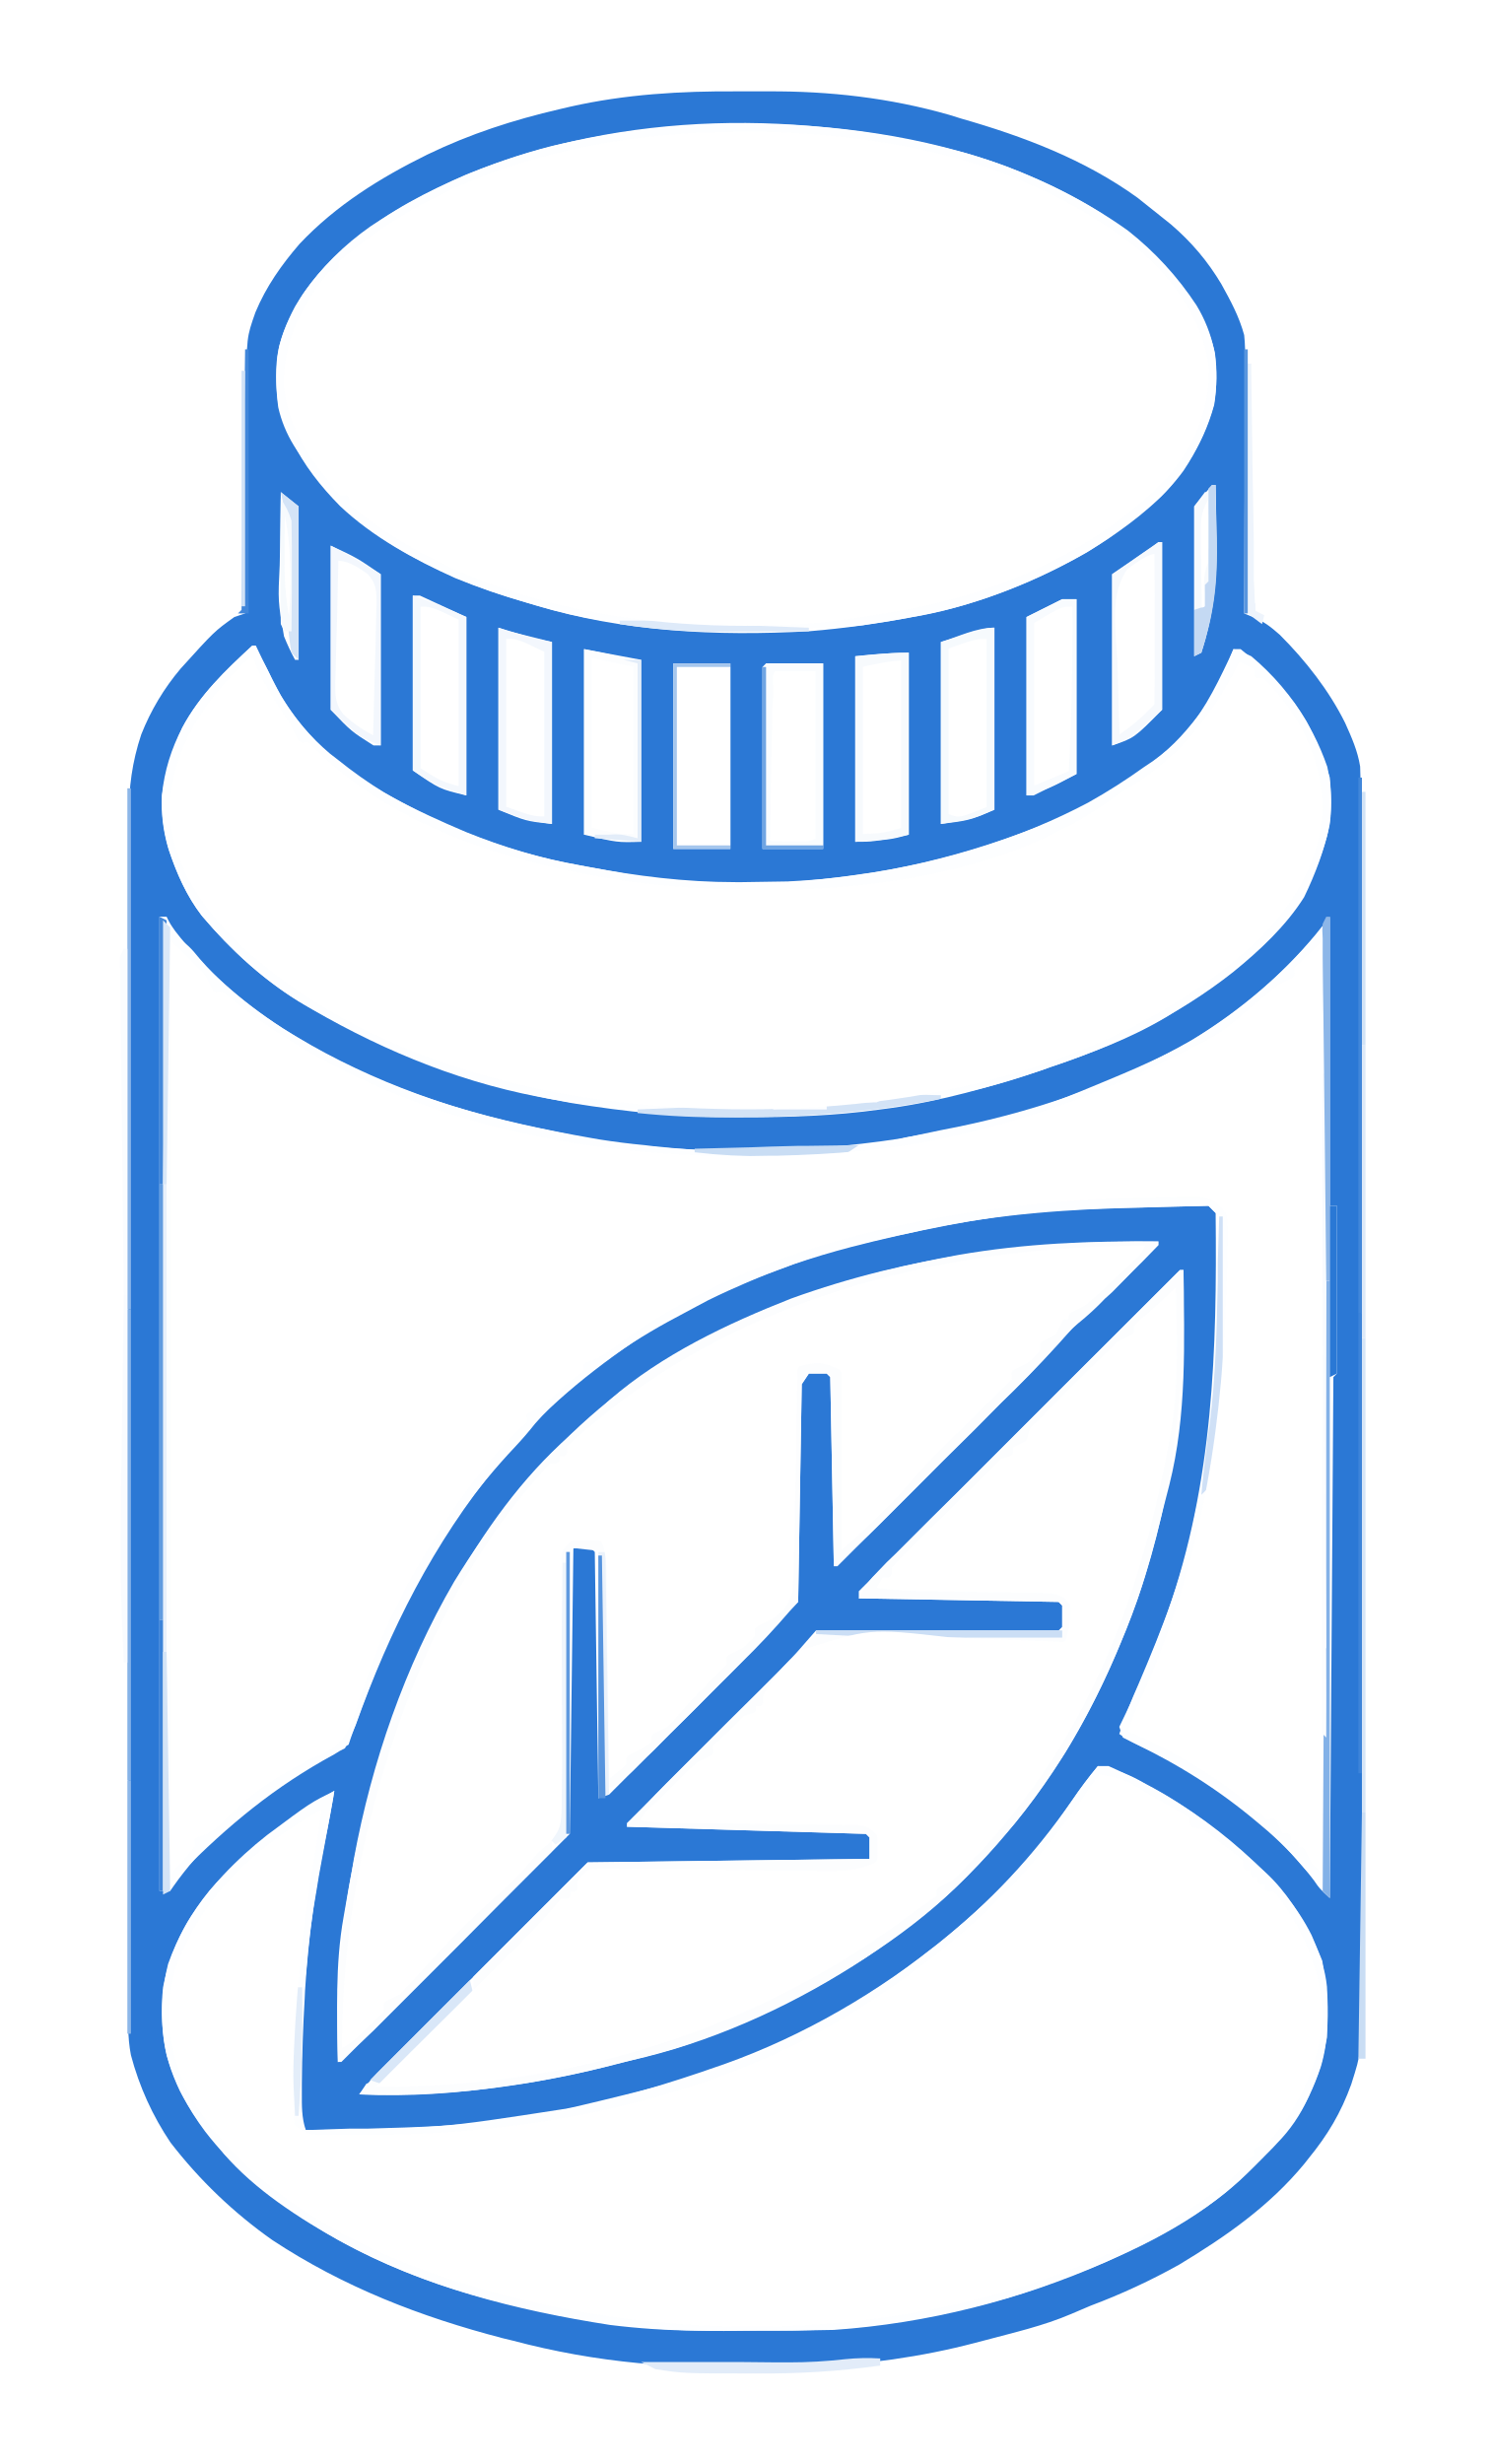
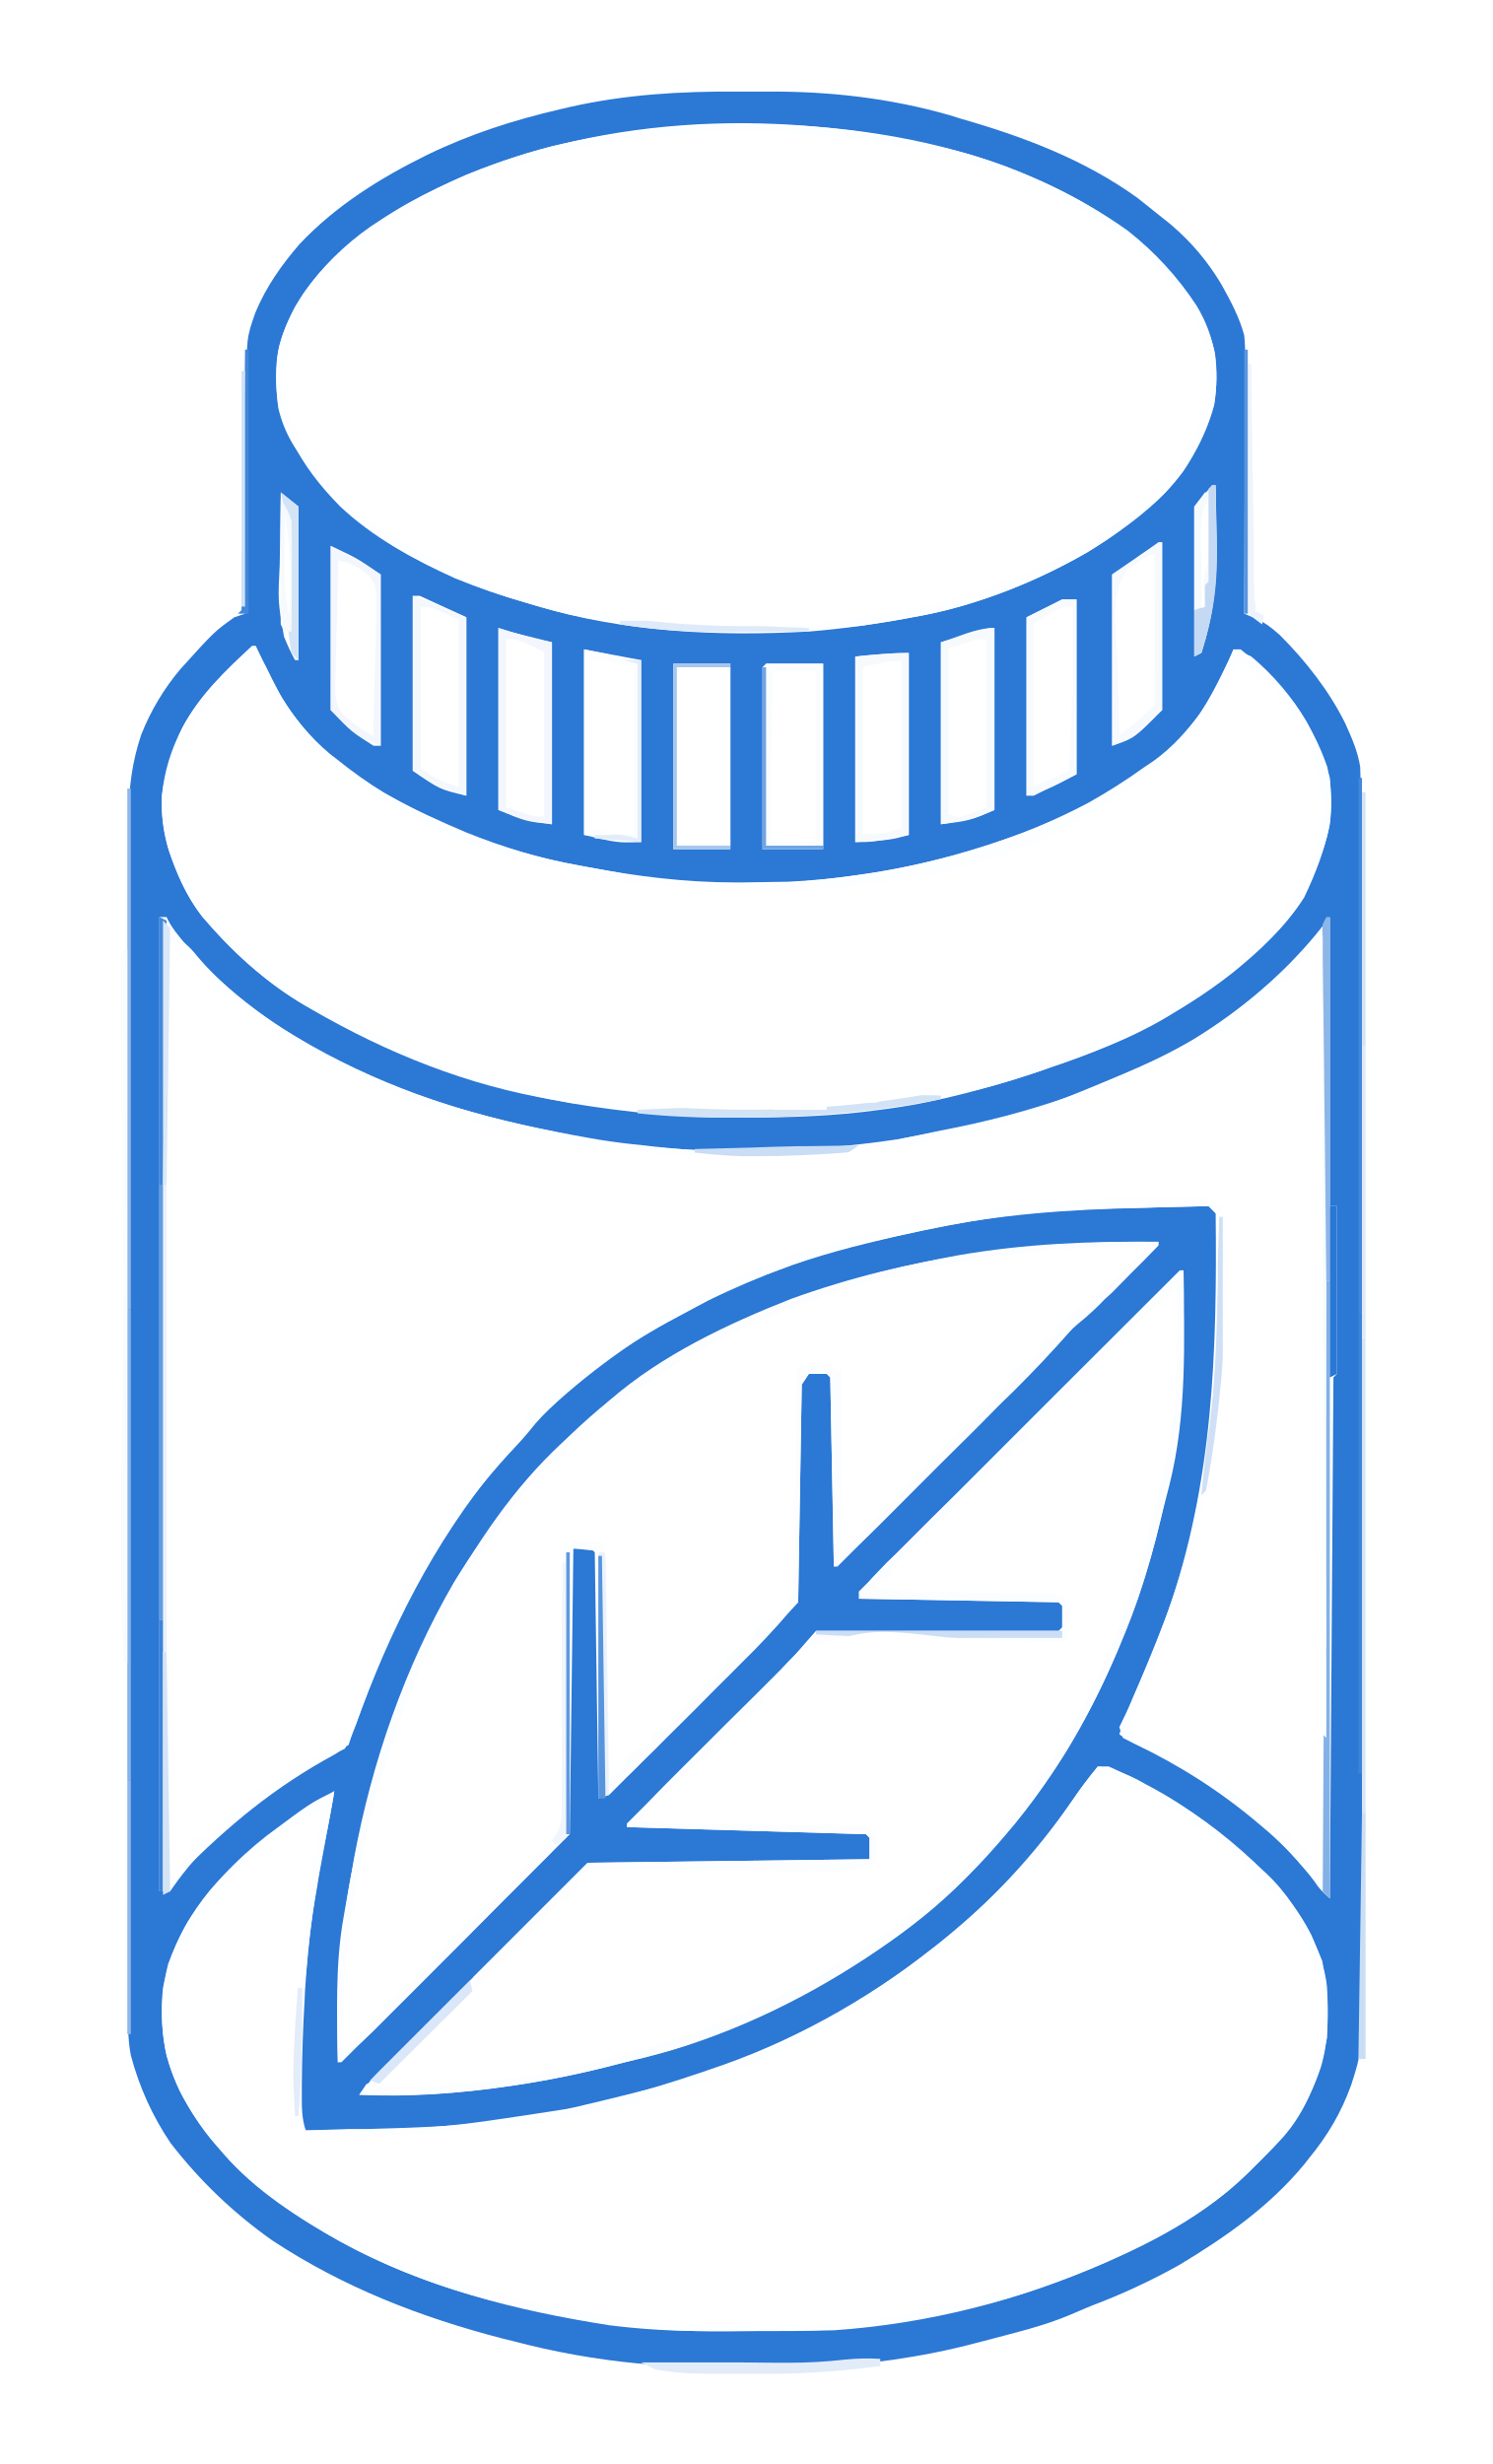
- <svg xmlns="http://www.w3.org/2000/svg" data-slopcamera-line-weight="2.5" width="449" height="741" viewBox="33.759 26.1 381.481 690.476">
+ <svg xmlns="http://www.w3.org/2000/svg" data-slopcamera-line-weight="2.5" width="449" height="741" viewBox="40.681 26.037 367.637 690.427">
  <defs>
    <mask id="a" width="449" height="741" x="0" y="0" mask-type="luminance" maskContentUnits="userSpaceOnUse" maskUnits="userSpaceOnUse">
      <path d="M0 0h449v741H0z" />
      <path d="M0 0h449v741H0zm172 56.7-3.3.8c-18.1 4.4-35.3 11.3-51 21.6-9.7 6.8-18.6 14.7-25.5 24.4q-5.5 8.5-8 18.4c-2.6 13.1-1.6 27-1.5 40.3l.1 11.8.2 23-1.4 1.3-6.2 5.7-2.2 2c-6 5.6-11.2 11.6-15 19l-.9 1.7-.8 1.6Q52 237 51 247q-.8 11.4-.6 23l-.1 9.1-.1 5.7v4.9c-.2 2.3-.2 2.3-.7 5q-.7 5.3-.6 10.5v152.1q0 14 .7 28 .6 9.1.6 18.2V523l.2 28.7.1 17.7v6.7c0 16.2 0 16.2 3.5 31.9l.6 1.8c2.3 7 5.8 12.8 10.2 18.5 9 11 18.5 20.5 30.7 27.9 23 13.7 47 23.2 73.5 28.4q9.5 1.6 19.2 2.6l2 .2 1.9.2c1.9.4 1.9.4 4.3 1.4 6.6 2.5 14.4 2 21.5 2.1h12.5c10.7 0 21-.3 31.6-2.1l1-2 2.4-.3c20.2-2.6 40-7.4 58.6-15.7l4-1.7q24.8-10.1 44.7-28c6.5-6.3 12.6-13.3 17.2-21q3.6-7.5 6.1-15.3v-2h2l.2-134.9V449l.1-51.3V345l.1-32.5v-46.9l.1-4.3c0-9.5-1-18.3-3.8-27.5q-4-10.2-11-18.7-4.6-5.2-9.6-9.8c-2.1-2.3-2.1-2.3-2.8-4q-.8-2-1.3-4.3h-2l-1-2-.1-6.1V174l-.2-16.3c.4-21.3.4-21.3-3.7-42-3-8-7.7-14.4-13.1-20.9-9.1-9.7-20.1-16.8-31.9-22.9l-1.7-1c-11.5-6-23.8-9.5-36.3-13l-2.3-.7-2.1-.6-1.8-.5c-15.2-3.8-30.3-4.5-45.9-4.5h-8.5c-16 0-31.7 1.2-47.3 5" />
      <path fill="#f7f7f7" d="M222 51.7h8.4c17.3-.1 34.2 1.8 51 6.6l3.2 1c17.5 5 34.7 11.5 49.5 22.2L341 87l2.5 2c5.8 5 10.2 10.2 14.1 16.7 2.6 4.7 5 9.1 6.4 14.3q.4 3.9.2 7.8v28.8l-.1 14-.1 27.4 2.4 1c3.1 1.2 5.1 2.8 7.6 5 7.2 7.2 13.8 15.6 18.3 24.7 1.8 4 3.5 7.8 4.2 12.2q.2 4.4.1 8.9v22.6l.1 17.3v25.4l.1 41.4v54.3l.2 83.8v51.3l.1 16.4v14.3l.1 8.3v3.6c0 6.5-.2 12.3-2.2 18.5l-1 3.2c-2.9 8-6.6 14.2-12 20.8l-1.1 1.4c-9.8 11.9-22 20.4-35.1 28.3q-12 6.7-24.8 11.5l-5.4 2.3c-7.9 3.4-16.4 5.3-24.6 7.5l-2.3.6c-30.2 8-63.5 8.5-94.5 5.7q-17.9-1.7-35.2-6.3l-2.9-.7c-23-6-44.5-14.3-64.5-27.5q-16.3-11.5-28.5-27.3Q55.5 615.2 52 602c-1-5.1-.8-10.3-.7-15.5V309.6l.1-25.5V255c0-8.2.9-15.3 3.5-23.1q4-10.1 11-18.4C75.4 203 75.4 203 81 199l3-1v-2.9l.2-27v-14l.2-13.4v-5c0-15 0-15 2.5-22.1 3-7.2 7.3-13.3 12.4-19.2 10.2-10.8 22.6-18.5 35.8-25 12-5.8 24.1-9.7 37-12.7l3-.7c15.5-3.5 31-4.4 46.9-4.3M146 75c-11 4.8-21.7 10.2-31 18l-2.6 2.1c-5.9 5-10.5 10.3-14.4 16.9-2.4 4.6-4.2 8.9-5 14q-.8 7.2.5 14.4 1 3.4 2.5 6.6l1.1 2.5c3.4 7 8 12.8 13.5 18.4 9.2 8.7 20.8 15 32.3 20.2q9.8 4 20.1 6.9l2.3.7c25 7.5 50.7 8.7 76.7 7.3q14.6-1.2 29-4l2.4-.4c15.9-3 32.6-9.8 46.5-17.7q8.6-5.3 16.1-11.9l1.7-1.2c4.3-3.2 7.4-7.4 10.4-11.8q5.1-7.6 7.5-16.5 1.2-7.5 0-15.2-1.4-6.8-5-12.7-7.9-12-19.2-20.9C317.8 81 302 73.6 286 69c-45.9-12.2-95.6-12-140 6m209 87-5 6v42l2-1c3.5-10.9 4.5-20.6 4.3-32l-.1-4.4-.2-10.6zm-261 2-.2 15.3-.1 5.1c-.5 10.1-.5 10.1 1.2 20q1.4 3.5 3.1 6.6h1v-43zm246 14-2 1.5-2.8 1.9-2.7 1.9-5.5 3.7v48c6.2-2.1 6.2-2.1 14-10v-47zm-232 1v46c5.7 6 5.7 6 12 10h2v-48c-6.7-4.6-6.7-4.6-14-8m23 14v49c7.5 5.2 7.5 5.2 15 7v-50l-13-6zm182 1-10 5v50c6.5-2 6.5-2 14-6v-49zm-158 8v51c7.7 3.2 7.7 3.2 15 4v-51l-12-3zm124 4v51c9.3-1.5 9.3-1.5 15-4v-51c-5.2 0-10 2.5-15 4m-193 1c-7.6 7-14.7 13.8-19.6 23-3.1 6-5 12-5.7 18.8q-.4 7.6 1.7 14.8c2.2 6.8 5 13.2 9.3 18.9 8.4 10 17.8 18.6 29 25.2 23.9 13.6 47.8 22.7 74.8 27.5 15.3 2.5 30.2 4 45.8 4h2.2c13 0 25.7-.4 38.5-2.2l3-.4c14.3-2 27.9-5.9 41.6-10.4l2.3-.8c18.5-6 36.7-14.8 52-26.9 7.4-6 14.8-12.9 19.9-21 3.1-6.4 5.8-13.5 7.2-20.5q1-8-.7-16-3.3-9.6-9.3-18-6.6-8.3-15-15h-2l-1.4 3.1c-3.9 8.2-7.8 16-14.2 22.6-10 9.3-22.5 17-35 22.4-23.9 9.8-48.3 15.8-74.2 17l-12.8.2h-2c-14.1 0-27.6-1.7-41.4-4.3l-2.6-.5c-19.2-3.4-37.5-10.5-54.4-20.3q-6.8-4.2-13-9.2l-2.2-1.7Q99.6 230.4 94 221q-3.7-7-7-14zm93 1v52c9.3 2.2 9.3 2.2 16 2v-51zm76 2v52c9.9-.6 9.9-.6 15-2v-51q-7.5.1-15 1m-51 2v52h16v-52zm26 0-1 1v51h17v-52zM60 283v273h3l.9-1.3c7.6-10.8 17.3-19.5 28-27q10.3-6.8 21.1-12.7l.7-2.1c7.6-21.5 16-42.2 29.3-60.9l1.1-1.6q7.2-10 15.6-18.9 3-3.2 5.6-6.5c10.2-11.6 23.8-21.1 37.2-28.5l8.2-4.4 3-1.6q11-5.4 22.3-9.5l2-.8c11.4-4.2 23.2-6.7 35-9.2l2.2-.5c20-4.2 39.7-5.6 60.1-6l5.5-.2 13.2-.3 2 2c.4 38.5-.6 75.3-13.5 112q-5.8 16.3-13.5 32l1 3 3 1.5c12.9 6.2 24.1 13.3 35 22.5l2.6 2.2c4.9 4.3 9 8.6 13 13.9 1.5 2.2 1.5 2.2 4.4 4.9l1-146 1-1v-47h-2v-81l-4 5q-14.5 17.4-34 29.2c-10.1 6-21.2 10.3-32 14.8l-2 .8c-14.8 6.1-31 9.3-46.7 12l-2 .4c-27.9 4.3-61.1 4.7-89-.4L170 343l-6.3-1.3c-24.8-5.4-47.7-14-69.3-27.5-11.5-7.6-21.6-16.3-30-27.2-1.4-2-1.4-2-2.4-4zm177 107c-17.8 7-36.2 15.7-50.7 28.3l-5 4.6q-3 2.8-6.3 5.5c-13.5 11.8-24.2 27-33 42.6l-1.2 2c-15.4 27.4-23.6 57.2-28.8 88l-.4 2.3c-2.4 13.4-1.8 27.1-1.6 40.7q7-5.7 13.1-12l1.7-1.7 5.6-5.6 3.8-3.8 10.2-10.2 12.1-12.2L175 540l1-80h5l1 1 1 69 3-1 5-5 4.1-4.1 11.6-11.5 7-7 6.7-6.7 2.6-2.6q7.2-7 13.7-14.6l2.3-2.5 1-61 2-3h5l1 1 1 53q6.6-5.5 12.6-11.5l1.6-1.6 5-5 3.6-3.6 7.4-7.4 9.5-9.4 7.3-7.4 3.5-3.4q8.3-8.2 16.2-17.2 2.7-3 6-5.7 9.4-8.5 18.3-17.8v-1c-35.3-.3-69.6 3.9-103 16m109-8-90 90v2l56 1 1 1v6l-1 1h-68l-7 8-5 5.1-1.4 1.4-4.3 4.3-3.1 3.1-8 8-8.2 8.1-16 16v1l67 2 1 1v6l-79 1-27.7 27.7-25.6 25.6-1.4 1.4-2.7 2.7q-3.6 3.5-6.6 7.6c13.9.7 27.2-.3 41-2.3l2.1-.3q14.8-2.1 29.2-6l8-1.9c21.6-5.4 42.9-15.4 61.5-27.7q6.2-4.2 12.2-8.8l1.5-1.1c17.2-13.2 30.9-29.7 42.5-47.9q9.3-15.3 16-32l.8-1.9c4.6-11.2 7.7-22.8 10.6-34.6l1.6-6.2c5-19.8 4.2-40 4-60.3zm-23 139q-3.9 4.7-7.3 9.7-15.9 23-37.7 40.3l-1.5 1.1c-18.6 14.6-40 26.5-62.5 33.9l-2 .7c-15.4 5.2-31.1 9.7-47.2 12l-5.3.9c-13.7 2.3-27.4 2.6-41.3 3h-5l-12.2.4c-1.2-3.6-1.1-6.9-1.1-10.6V610q.1-12 .8-23.9l.1-2.2q1.3-21.2 5.6-42 1.5-7 2.6-14c-12.9 8-25.1 16.4-35 28q-7.6 9.3-11.6 20.6Q60 586.2 61 596c.6 5.9 2.2 10.7 4.7 16 2.9 5.6 6.3 10.3 10.3 15l2 2.6c8.8 10.2 21 18 32.6 24.5 23.5 12.9 49.3 19.4 75.6 23.5q12 1.5 24.2 1.6h19.9c11.7 0 23.1-.2 34.7-2.2l3.4-.6c13.1-2.2 26-4.8 38.6-9.4l2.2-.8c17.4-6.3 35.4-14 49.8-25.9q6.8-5.9 13-12.3l1.3-1.4q5.3-5.4 8.5-12.4c3.6-8.3 3.6-8.3 5.4-17.1.3-10.9.3-10.9-1.3-21.5L384 571l-1.1-2.6c-4-8-9.5-14.2-15.9-20.4-8.9-8.4-18.2-15.2-29-21l-1.8-1q-5-2.7-10.2-5z" />
      <path fill="#020202" d="M62 286c6.6 5.5 6.6 5.5 9.3 8.8 9.9 11.5 22.4 19.3 35.4 26.7 23.2 12.5 48.5 19 74.3 23.5l2.3.4q6.3 1 12.7 1.6l2.5.3c24.5 2.5 47.4 3.1 71.5-2.6l9-1.9c24.5-4.6 48.5-12.6 70.1-25.1q21.1-12.8 36.9-31.7h1q.2 31.5-.4 63-.9 48.7-.7 97.4V509l.1 2 1 2 .1 4.2v23.6L387 556q-4.3-4.1-8.2-8.7c-9.2-10.6-20.8-19.7-33-26.6l-12.3-6q-2.3-1.1-4.5-2.7 2.3-7.1 5.4-14c6.7-15.7 13-31.5 16-48.4.6-2.6.6-2.6 1.6-4.3l1-1.3 1-5h1l.2-3.2.2-4.2.2-2q0-3 .4-5.6l1-2 .1-5.3v-30.3L357 367l-3-3-16 .4-5.4.1c-14.2.3-28.2.9-42.3 3.3l-3.1.5q-13.7 2.4-27.2 5.7l-2 .5c-21.9 5.3-43.6 13.8-62.7 26-14.4 9.6-28.4 21-39.3 34.5l-1.2 1.5c-18 22-30.3 46.4-39.8 73q-1.4 3.4-3 6.5-1.5.7-3 1.7c-16.6 9-29.8 19.9-43 33.3l-4 4zM222.7 60.8h2c24.4 0 49.3 3.4 72.3 11.8 12.5 4.8 25.1 11 35.6 19.5 7.3 6.4 14 13 18.8 21.5q3 5.4 4.4 11.4 1 7.3-.3 14.5-2.8 10-8.5 18.5c-5.7 7.8-13.1 13.6-21 19-13.6 9-29.6 16-45.5 20q-10.6 2.5-21.5 4l-1.8.3q-7.4.9-14.6.8H228l-12-.1-1-1h-19c-11.6-.2-22-2.7-33-6l-2.3-.7c-14.7-4.4-28.5-10.4-41-19.2-8.5-6.4-14.9-13.3-20.7-22.1l-1.3-2q-3.1-5-4.4-10.7-1.2-8.5.2-17c1.4-5.4 3.7-10 6.7-14.8q7.8-11.2 19-19Q142.7 74 170 67q26-6.1 52.7-6.2" />
      <path fill="#020202" d="M323 521q6.1 1 11.6 4l1.8 1c11.8 6.1 21.7 14.1 31.6 23l2.2 2c5.6 5.2 9.6 11.7 13 18.5 2.1 4.4 3.5 8.5 4 13.3.4 7.6.5 15-1.7 22.4-1.9 5.6-4.2 10.9-7.8 15.7q-5.1 6.3-10.7 12.1l-2.2 2.2c-11 10.8-25.6 18.4-39.6 24.8-24 10.6-50 17.2-76.2 19l-11.2.2H228l-9.8.1c-19.5.1-38.1-2.1-57-6.8l-4.5-1c-20.3-4.8-39.2-12.4-56.7-23.8-10.3-6.9-19.6-14.4-27.2-24.3-5-6.7-8.4-13.3-10.8-21.4q-2-9.4-1-19 1.9-9.8 6.9-18.4c5.8-9.3 13.6-17.5 22.3-24.3 12.2-9.1 12.2-9.1 18.8-12.3l-.3 1.9-4 21.7-.6 3.7q-2 11-2.9 22.3c-.2 2.4-.2 2.4-1.2 5.4l-2 1q-.2 12.5.4 25.1v2.8l.2 2.6v2.3c.3 2.3.3 2.3 1.4 4.5l1 1.7c36.8-.4 36.8-.4 73-6l2.4-.5q14.1-3.3 28.2-7l2-.5c20.5-5.7 42-16.8 59.4-29 18.1-13 34.9-27.8 47.6-46.2l2.3-3.3q3.3-4.9 7.1-9.5M86 207q3.4 4.4 5.5 9.4 5.5 11 14.5 19.6c11.4 10.5 25.9 17.3 40 23.3 10.4 4.2 20.7 7.3 31.8 9.3l1.7.3L191 271l2.2.4c20.5 3.7 43.4 2.7 63.8-.4l2.2-.3c21.3-3.3 42-9.6 61.1-19.7q8.2-4.6 15.7-10l2.4-1.6c5.8-4.1 10.1-9.2 14.3-14.9q5-7.7 8.3-16.5c2.2.7 2.2.7 5 2q9.3 7.8 15.5 18.3 4 7.6 6.5 15.7c.5 5.5.6 11-.8 16.5-2.3 8-5.3 15-10.3 21.8-10 12.3-21.3 20.7-34.9 28.9-10.1 6-20.9 10-32 13.8l-2.7 1c-11.7 4-23 7.3-35.3 8h-7l-4 2c-2.7.2-2.7.2-5.6.2h-2.8c-2.6-.2-2.6-.2-5.6-1.2v2h-20.7l-12.9.2H208q-19.6.3-38.9-3.2l-3.1-.6c-23.9-4.6-46.3-14.2-67-26.7-10.2-6.3-19.1-14.6-26.9-23.7-4.4-5.6-7.1-11.8-9.4-18.5-1.5-5.2-2.2-10-2-15.5q1.5-9.9 5.7-19c4.9-9.2 12.2-16 19.7-23" />
      <path fill="#040404" d="M340 374q-6.2 7.4-13 14.2l-2 1.8q-3.5 3.7-7.6 7-2.9 2.4-5.3 5.3-8.4 9.4-17.6 18.2l-3.8 3.8-10.2 10.1-10.3 10.4L250 465h-1l-1-53-1-1h-5l-2 3-1 61-7 7-3.4 4q-5.6 6.2-11.6 12l-2.2 2.2-4.6 4.7-7.1 7-4.5 4.6-2.1 2-2 2-1.8 1.8q-2.7 2.5-5.7 4.6h-2v-66l-9-1-2 4-.3 7.2v2.2l-.1 7.2v5l-.2 13-.1 13.3-.3 26.1-3 3v4l-59 59h-1c-.6-18.5.6-35.8 4-54l.5-3c5-27 14.2-53.7 28.1-77.6Q150 457.2 159 446l1.3-1.7C172.8 429 187 416.2 204 406c25-14.6 51.3-23 79.7-28.2 18.9-3.3 37.2-4 56.4-3.8m5.9 8h1c.4 32-2.2 61.2-12.7 91.7-8.2 23-19 44.4-34.6 63.4q-4.7 5.5-9.7 10.9l-1.5 1.6c-14.3 15.5-32.2 27-50.8 36.8q-9.7 4.8-20 8.6l-6.1 2.6c-5.6 2.4-11.7 3.8-17.6 5.4l-2 .5q-14.8 4-30 6.5l-2.6.4q-21.5 3.3-43.4 2.6l2-3 2.2-.7c2.9-1.2 2.9-1.2 5-3.3l2.3-2.3 2.4-2.4 2.1-2.3 2.9-2.9 2.1-2.1 3-3h2l2-4 4-2v-5l32-32 79-1v-6l-1-1-67-2q5.2-6.3 11-12.1l1.4-1.4 4.5-4.5 3.1-3.1 8.2-8.2 8.4-8.3L244 484q23.1 0 46.3.5l6.7.1 16 .4v-9l-1-1-56-1c1.7-3.5 3-5.2 5.6-7.8l2.2-2.3 2.5-2.4 2.6-2.6 7-7 7.5-7.4 14-14 15.9-15.9z" />
      <path fill="#060606" d="M230 212h16v51h-16z" />
      <path fill="#090909" d="M270 209v51c-10 2-10 2-15 2v-52c11-1 11-1 15-1" />
      <path fill="#0a0a0a" d="M294 202v51c-7 3-7 3-15 4v-51c13-4 13-4 15-4" />
      <path fill="#0e0e0e" d="m155 202 10 3 5 1v51c-7-1-7-1-15-4z" />
      <path fill="#040404" d="M179 208c10 2 10 2 15 4v49l-15-1z" />
      <path d="M205 213h15v50h-15z" />
      <path fill="#0d0d0d" d="M131 193c6 2 6 2 15 6v50c-9-3-9-3-15-7z" />
      <path fill="#080808" d="M313 194h4v49l-12 6h-2v-50z" />
      <path fill="#0b0b0b" d="M340 178h1v47c-9 8-9 8-14 10v-48z" />
      <path fill="#0e0e0e" d="M108 179q7.2 3.7 14 8v48c-5-2-5-2-7.2-3.7l-2-1.9-2.1-1.8-2.7-2.6z" />
      <path fill="#909090" d="M387 385h1v173l-2-2z" />
      <path fill="#080808" d="M386 327h1v161h-1z" />
      <path fill="#ddd" d="M396 244h1v150h-1z" />
      <path fill="#040404" d="M385 387h1l.4 38.2.2 17.8.1 17.2.1 6.5q.3 23 .2 46.3l-2-2z" />
      <path fill="#090909" d="M353 164h2v14.1l.1 5.1v3.2c-.1 2.6-.1 2.6-1.1 5.6v5l-3 1-1-1v-29z" />
      <path fill="#868686" d="M51 247h1v146h-1z" />
      <path fill="#333" d="M265 333q3.7-.2 7.3-.1h2l4.7.1v1c-19.2 3.9-38.2 5.2-57.7 5.2H219q-12.5.1-25-1.2v-1l11.8-.5 3.3-.1q9.4-.4 18.8-.3l2.1-.1 2-1v2h15v-2h3l3.8.1h1.9l5.3-.1 2-1z" />
      <path fill="#303030" d="M397 401h1v133h-1z" />
      <path fill="#8e8e8e" d="M51 393h1v132h-1z" />
      <path fill="#1a1a1a" d="M61 358h1v131h-1z" />
      <path fill="#e2e2e2" d="M396 394h1v129h-1z" />
      <path fill="#b8b8b8" d="M60 358h1v122h-1z" />
      <path fill="#222" d="M262 687v2q-17.3 2.4-34.9 2.2h-2c-18.2 0-18.2 0-26.1-1.2l-4-2h28l10.2.1h3.2q7.9 0 15.8-.9 4.9-.5 9.8-.2" />
      <path fill="#070707" d="M50 389h1v103h-1q-1.1-20-.9-40.1v-5.5l.3-14.2.2-14.7z" />
      <path fill="#383838" d="M357 367h1v56l-1 1-1 17-4 4q.6-7 1.5-13.7l.2-2 .6-3.9c1.7-13.4 2-26.8 2.3-40.3v-5.3z" />
      <path fill="#868686" d="M387 283h1v102h-1l-.4-39-.2-18.1-.2-17.5-.1-6.7-.1-9.3V289l-.1-2.2.1-1.8z" />
      <path fill="#060606" d="M50 292h1v97h-1l-.4-37-.2-17.3-.2-16.6-.1-6.3-.1-8.9v-5.1l-.1-2 .1-1.8z" />
      <path fill="#323232" d="m94 164 5 4v43l-2-2q-1.2-6.5-1-13v-4.2l.1-6.3c.2-10.9.2-10.9-2.1-21.5" />
      <path fill="#0a0a0a" d="M94 166c1.5 2 2.2 3.5 3 6l.1 7v13.1L97 203h-2l-1-2-.1-7.9v-14.7z" />
      <path fill="#f8f8f8" d="M388 364h2v47l-2 1z" />
      <path fill="#3d3d3d" d="M244 483h69v2h-25.9q-21.5.3-43.1-1z" />
      <path fill="#111" d="M173 464h1v77l-3 2-2-2 3-3z" />
      <path fill="#454545" d="M355 162h1l.2 12.8.1 4.4c.3 10.6-1 19.7-4.3 29.8l-2 1v-13l3-1v-6l1-1v-26z" />
      <path fill="#141414" d="M365 128h1v2.5l.3 23.6.2 12.1.2 11.7v10.7l.1 1.9.2 4.5 1 2h2l-1 4-4-3z" />
      <path fill="#282828" d="M397 319h1v82h-1z" />
      <path fill="#696969" d="M204 212h16v1h-15v50h15v1h-16z" />
      <path fill="#2c2c2c" d="m147 581 1 4-2.2 1.7q-3.4 2.7-6.4 5.9L133 599l-2.9 2.9-8.1 8.1-3-1z" />
      <path fill="#bcbcbc" d="M174 461h1v79h-1z" />
      <path fill="#3f3f3f" d="m256 347-3 2q-5.6 1.3-11.3 1.1h-11.1q-10.4.1-20.6-1.1v-1l15.8-.4 5.4-.2 7.7-.2h2.4z" />
      <path fill="#dedede" d="M84 124h1v74h-3l1-1z" />
      <path fill="#e2e2e2" d="M60 480h1v76h-1z" />
      <path fill="#dbdbdb" d="m60 283 2 1-1 74h-1z" />
      <path fill="#2b2b2b" d="m61 284 2 2-1 72h-1z" />
      <path fill="#262626" d="M189 200h26l1 1 26 1v1l-15 .1h-5q-16.6.4-33-2.1z" />
      <path fill="#c1c1c1" d="M364 124h1v74h-1z" />
      <path fill="#3f3f3f" d="M397 534h1v69h-2z" />
      <path fill="#858585" d="M51 525h1v71h-1z" />
      <path fill="#171717" d="M183 461h2l1 68h-2z" />
      <path fill="#343434" d="M397 248h1v71h-1z" />
      <path fill="#212121" d="M98 583h2q.3 18-1 36h-1c-.6-11.7-1.2-23.3-1-35z" />
      <path fill="#323232" d="M61 489h1l1 67-2 1z" />
      <path fill="#c5c5c5" d="M183 462h1l1 68h-2z" />
      <path fill="#212121" d="M190 211h5v51l-13-1v-1h3.8l2-.1c2.2.1 2.2.1 6.2 1.1v-49z" />
      <path fill="#a6a6a6" d="M229 213h1v50h16v1h-17z" />
      <path fill="#353535" d="M83 130h1v66h-1z" />
    </mask>
  </defs>
  <g mask="url(#a)">
    <path fill="#2474d4" stroke="#2474d4" stroke-width="2.5" stroke-linejoin="round" vector-effect="non-scaling-stroke" d="M219 49.9c47.2-1 95.7 10.3 130.7 43.4 11.4 11.8 16.4 25.7 16.4 42v38.2L366 198l4 2c6.2 4 10.5 8.6 14.7 14.6l1.7 2.4c9.3 13.5 11.9 26.3 11.9 42.5v75.3l.1 49v66.9l.2 52.7v85.3c-.2 23.2-11.3 39-27 54.8-7 6.4-14.7 11.5-22.6 16.5l-3 2c-9 5.6-19 9.3-29 13l-3.7 1.4C294.8 683 275.4 687 256 689l-2.6.3c-34.3 3.3-69.1.8-102.4-8.3l-4.3-1.1c-26.4-7.2-52-20-71.7-38.9l-2.3-2c-11.2-10.5-21-25.8-21.9-41.4l-.1-4v-2.3l-.3-7.7v-2.8c-.6-28.6-.5-57.1-.5-85.7V263.3c0-21.7 4.8-40.1 20.1-56.3h2l1-3 3.4-3q3-2.4 5.6-5c.3-3 .3-3 .3-6.6v-33.8l.1-12.3v-4.7c0-17.5 4.6-32.6 16.7-45.8C118.3 75 142 63.2 167.3 56.9l3.1-.7c16-3.9 32.3-5.7 48.6-6.3M213.2 62c-35 1.6-71.4 10.6-99.2 32.9l-2.8 2.1-2.2 2v2h-2c-8 9.6-13.7 20.7-13.3 33.5C95 145 99.3 152.9 106 161l2.1 2.8 1.9 2.2h2v2c36 30 88.5 37.6 134 33.7q12-1.5 24-3.7l2.4-.5c25-5 49-15.8 67.6-33.5l1.8-1.7c8.5-8.9 13.7-20.4 13.5-32.8-1.4-13.4-10-26-20.3-34.5q-13.8-11-30-18l-2-1c-21.7-9.2-45.7-13-69-14l-2.3-.1q-9.2-.2-18.5.2M354 164c-3 4-3.4 7-3.3 11.8v4l.1 4v4.1l.2 10.1 3-1v-4.8l-.1-2.7c.1-2.5.1-2.5 1.1-5.5l.1-4.7V171l-.1-7zm-260 1-.1 13.4v3.8c-.1 7.2.4 13.7 2.1 20.8h1q1.3-10.3.7-20.7l-.1-2.4Q97 172.3 95 165zm236.5 19.7c-5.6 7.4-3.6 18-3.2 26.8l.2 6.5q.1 8 .5 16c4.2-2.7 7.6-5.4 11-9l1-1 .1-9.7v-18.7L340 180c-3.5 0-6.8 2.8-9.5 4.7M109 182l-.4 18-.2 6.1-.2 8.8-.1 2.8c0 3.8.1 6.3 2.6 9.4 3.3 3 6.3 5 10.3 6.9l.5-19.3.2-6.6.2-9.5.1-3c0-4 0-6.6-3-9.6-3.4-2.4-5.8-4-10-4m23 13v47c6.2 4 6.2 4 13 6v-49c-8.7-4.2-8.7-4.2-13-4m172 5v48l12-5q1.2-24 1-48c-4.4-.2-4.4-.2-13 5m48-1 1 2Zm-196 5v49c8.7 3.1 8.7 3.1 13 3v-48c-8.7-4.2-8.7-4.2-13-4m124 3v48c4.1 1.7 4.1 1.7 13-2v-49c-4.3-.1-4.3-.1-13 3m-195 2c-13 12.3-22.5 25.4-23.4 43.8C62 268 70.5 280.6 81 291c35.4 33.2 87.6 46 135 47l4.3.1c52 .8 110.2-11.5 149-48.3 10-10.3 17.2-22.3 17.9-37-.3-14.8-6.8-27.3-17.2-37.8h-2v-2l-6-3-1.1 2.4c-7.3 14.4-17.6 26.9-31.9 34.6l-2 1.5c-36 26.8-92.2 28.8-135 23.5-31.6-4.7-64.6-14.2-88-37.2-1.8-2-1.8-2-4-1.8l-2-4-3.4-5.2q-3.3-5-6-10.4c-1.2-3.5-1.2-3.5-3.6-4.4m95 0v50c9 2.1 9 2.1 14 2v-49zm76 3v49c6.7-.2 6.7-.2 13-2v-49c-4.4 0-8.7 1.1-13 2m-50 1c-1.2 1-1.2 1-1.1 3v29.6l.1 17.4h15v-24.2l.1-8.8v-2.8q.1-6.6-1.1-13.2l-6.4-.6-3.7-.3zm26 0c-1.6 1.6-1.2 3.3-1.2 5.5v3l-.2 3v3.3l-.2 6.7-.2 10.4-.1 6.5v3.2l-.1 2.9v2.6c-.2 2-.2 2 1 2.9l5.4.1h3c2.7 0 2.7 0 5.6-1.1v-49zM62 287v267c4.8-4.8 4.8-4.8 9-10v-2l2-.6c2.9-1.3 4.1-2.4 6.2-4.6 6.2-6.4 13-11.1 20.8-15.2l3-1.6 2.2-.9c5.2-2.3 7.4-4.5 9.7-9.8l2.3-6.7 2.5-7.1 1.2-3.4c4.3-12.2 10.3-23.2 17.1-34.1l2-3.2c6.2-9.8 13.6-19.5 21.9-27.6 2.3-2 2.3-2 2.1-4.2l4-2 4.6-4c2.4-2.2 4.6-4.2 7.4-6v-2l2.2-.8c3-1.3 5-2.8 7.6-4.8 35-25.7 80.8-35.7 123.2-39.4l2.4-.2q7.3-.6 14.6-.8l3-.1 9.8-.2 3.2-.1h5.6c3.4.6 4.5 1.6 6.4 4.4.3 3 .4 5.5.2 8.4v2.5l-.3 8-.2 5.5c-1.4 39.3-8 76.3-24.6 112.2q-1.8 4-3.1 8.4l1.8.7c13.1 5.6 25.5 13.3 36.2 22.7 1.8 1.8 1.8 1.8 4 1.6l2 4h2v2h2v2h2l2 4 5 5V287l-5 5-2.8 2.7c-2.4 2-2.4 2-2.2 4.3l-4 2-6 4.9-6 5.1-2.4 2c-3.3 2.5-6.9 4.2-10.6 6l-3.7 1.9c-19.9 10.2-40 17.4-61.9 22.4l-3.2.7c-15.2 3.3-30.6 4.4-46.2 4.8h-2.4c-52.7 1.3-108.2-10.3-150-43.9-2.3-2.1-2.3-2.1-4.6-1.9l-2-4q-2.4-2.7-5-5.1l-2.7-2.7L64 289zm119 137-2.5 2c-2.8 2.4-2.8 2.4-5.5 5v2h-2v2h-2c-22.7 24-37.6 54.6-47 86l-.7 2.3c-7.6 25.1-11.6 52.4-11.3 78.7 4-2 6.2-3.9 9.2-7l2.8-2.7c2.2-2 2.2-2 2-4.3l4-2 5.5-5.9q11.5-13 24.7-24.5 3.8-3.5 7-7.5c1.8-2.1 1.8-2.1 4.9-4.7 3.5-4.1 3.7-6 3.8-11.3v-2.5l.1-8.6v-3.5l-.1-31.8v-12l-.1-3.8v-6.5c.2-2.4.2-2.4 2.2-4.4h7c1.1 3.3 1.2 5.8 1.2 9.3v4l.1 4.2v4.4l.2 11.4.2 11.7.3 23 3.5-2.9 2-1.6 1.5-1.5v-2l4-2 3-2v-2l4-2q2.3-2.2 4.2-4.6 5.5-6.2 11.4-11.8c1.6-1.5 1.6-1.5 1.4-3.6l4-2c2.3-2 2.3-2 4-4v-2l4-2c4.5-3.3 4.5-3.3 6.5-8.3l.2-2.6.2-3 .4-16v-3.6l.3-11.2v-7.6l.4-18.7c4.5-1 5.6-1.2 10 1v52c7.6-6.5 14.9-13.2 21.4-20.9 5.1-6 11-11.5 16.6-17.1l2.7-2.7 4.3-4.2 1.8-1.8 1.8-1.7c1.6-1.5 1.6-1.5 1.4-3.6l4-2c2.3-2 2.3-2 4-4v-2l4-2 2-4h2v-2l4-2q4.2-3.5 8.1-7.4l2.2-2 2.1-2 2-1.8c2-2 2-2 3.6-5.8-55.2-.4-114.3 13.6-157 50m164-39-2 2q-4.5 4.4-9.4 8.4L332 397v2l-4 2-6 5.8-1.8 1.7-3.6 3.6-5.6 5.6-3.5 3.5-1.6 1.7c-3 2.5-3 2.5-3.9 6.1l-4 2v2l-3 1-5 5-4.5 4.5-7 6.9-3.7 3.6-5.3 5.3-1.7 1.6-3.8 4.1v2h-2l-3 5q9.2 1.3 18.6 1.2l6 .1 9.5.2 9.1.1h3c6.6.2 6.6.2 8.8 2.4.2 3.4 0 5.8-1 9l-4.5-.2-13.8-.5q-7-.2-13.7-.6c-22.2-2.5-22.2-2.5-42.4 4-4.2 3.9-8 8.2-10.6 13.3v2h-2v2l-3 1-5 5-2.3 2.2c-2 1.6-2 1.6-1.7 3.8l-4 2q-2.1 1.8-4.1 3.9l-2.3 2.3-2.4 2.4-2.4 2.4c-3.7 3-3.7 3-5.8 7q5.4 1.2 11 1.2h7.5l8.2.1 12.8.2 12.4.1h3.9l3.5.1h3.2c2.5.3 2.5.3 4.5 2.3v6c-4.2 2-7.7 2.2-12.4 2.2h-2.2l-4.7-.1h-7.4l-21.2-.3-13-.1h-5l-6.8-.1h-4c-3.4.1-3.4.1-5.8 2.3-1.7 2-1.7 2-1.5 4.1h-2v2h-2l-4.8 5.6q-6.3 6.8-13 13.2l-3 3-9.6 9.6-12.8 12.7-3 3-2.7 2.7-2.4 2.4c-1.8 1.5-1.8 1.5-1.7 2.8 55.7.9 109.4-15.9 153.6-49.5l6.4-4.5v-2l4-2c1.7-1.5 1.7-1.5 3.2-3.2l1.8-1.9 1.8-2 2-2q6.5-7 12.2-14.9.7-1.1 1.7-2.2c20.9-29 31.9-61.8 38.3-96.8l.8-4.3C347 413 346.2 399 346 385zm-22 137q-2.9 3.7-5.5 7.7c-14.8 21.6-32.8 38.7-54.5 53.3l-3 2c-40.9 27.7-93.4 38.2-142.1 38.2H105c-3.1-.2-3.1-.2-6.1-2.2q-.4-4.7-.3-9.4v-3q.7-30.6 5.8-60.8 1.4-8.4 2.5-16.8c-19.7 10.7-36.5 25.5-43.8 47.2-3.3 12.6-1.4 25 4.8 36.4 17.2 28 49.2 44.5 80 53.4l2.6.8c60.9 17.4 133.1 14 189.4-16.8 8.3-5 17-10.3 24-17v-2l4-2v-2l4-2c9.1-10.6 15.4-24.2 15.2-38.4-1-12.3-6.4-24.1-14.2-33.6h-2v-2h-2v-2h-2v-2h-2v-2q-3-2.7-6.4-5.1l-1.8-1.4c-3-2.6-3-2.6-6.8-3.5v-2c-1.7-1.3-1.7-1.3-4-2.5l-2.5-1.5-2.7-1.5-2.6-1.5c-7.2-4.4-7.2-4.4-15.2-6" />
  </g>
</svg>
